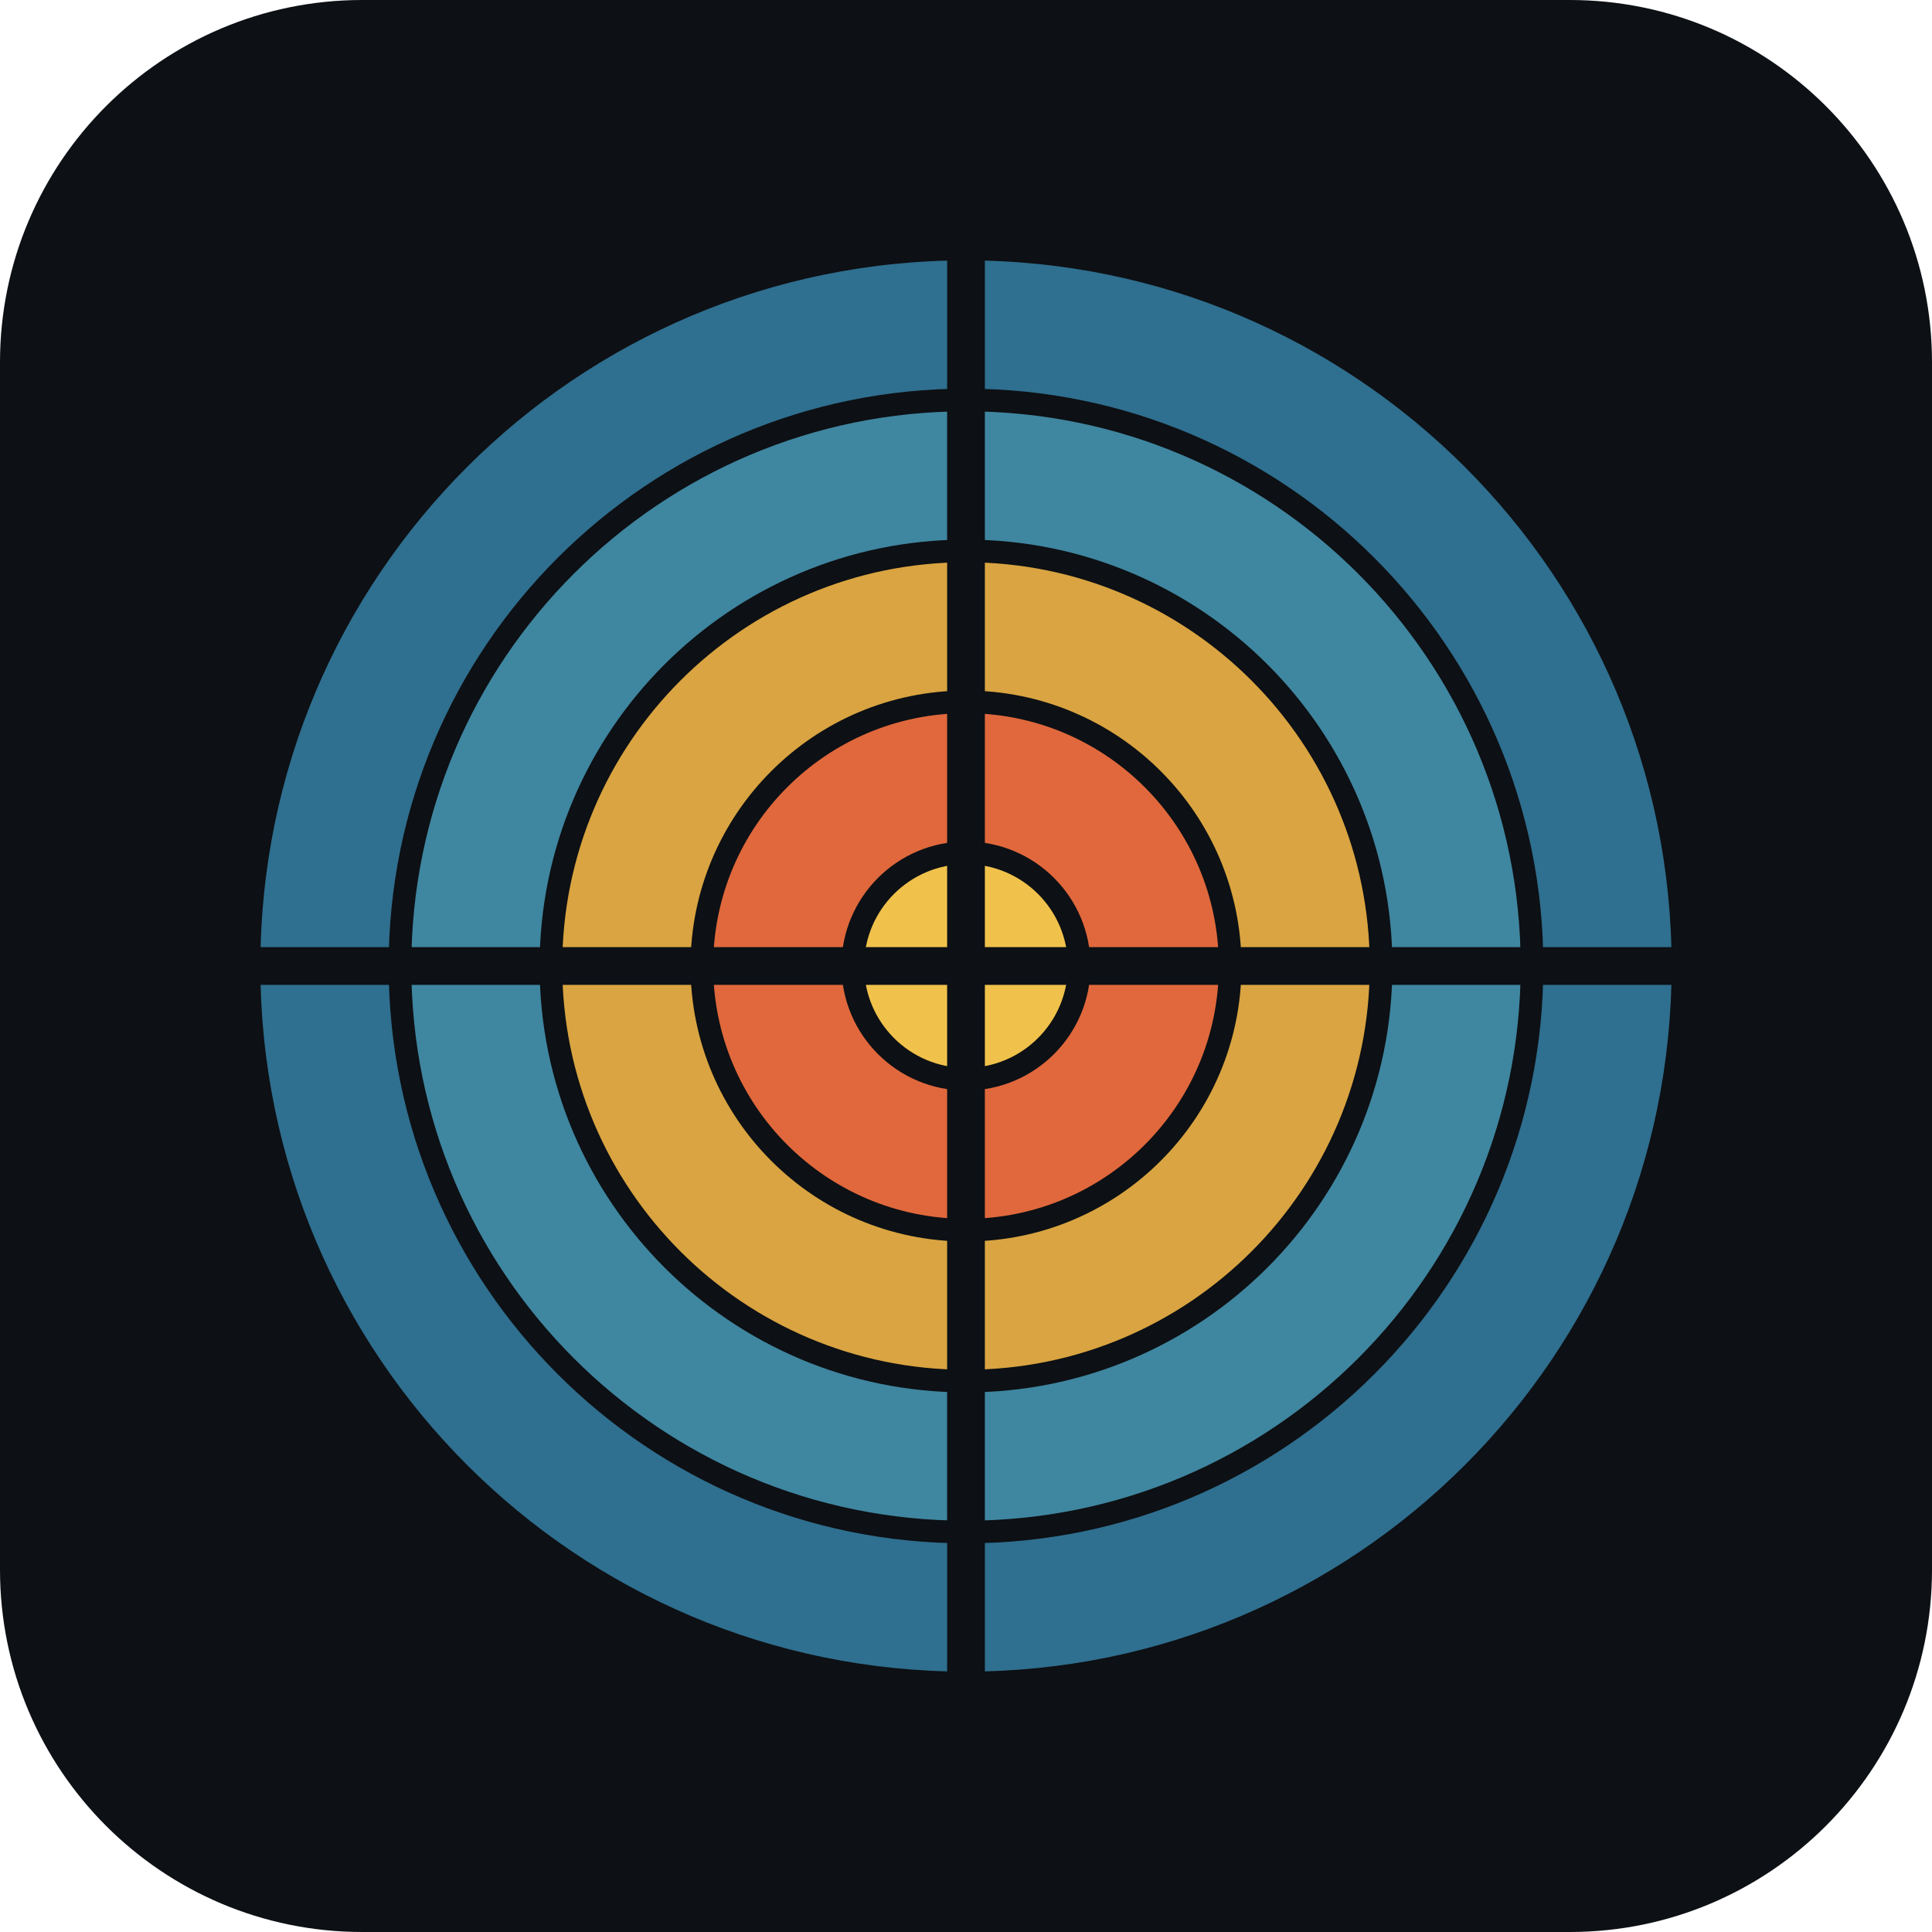
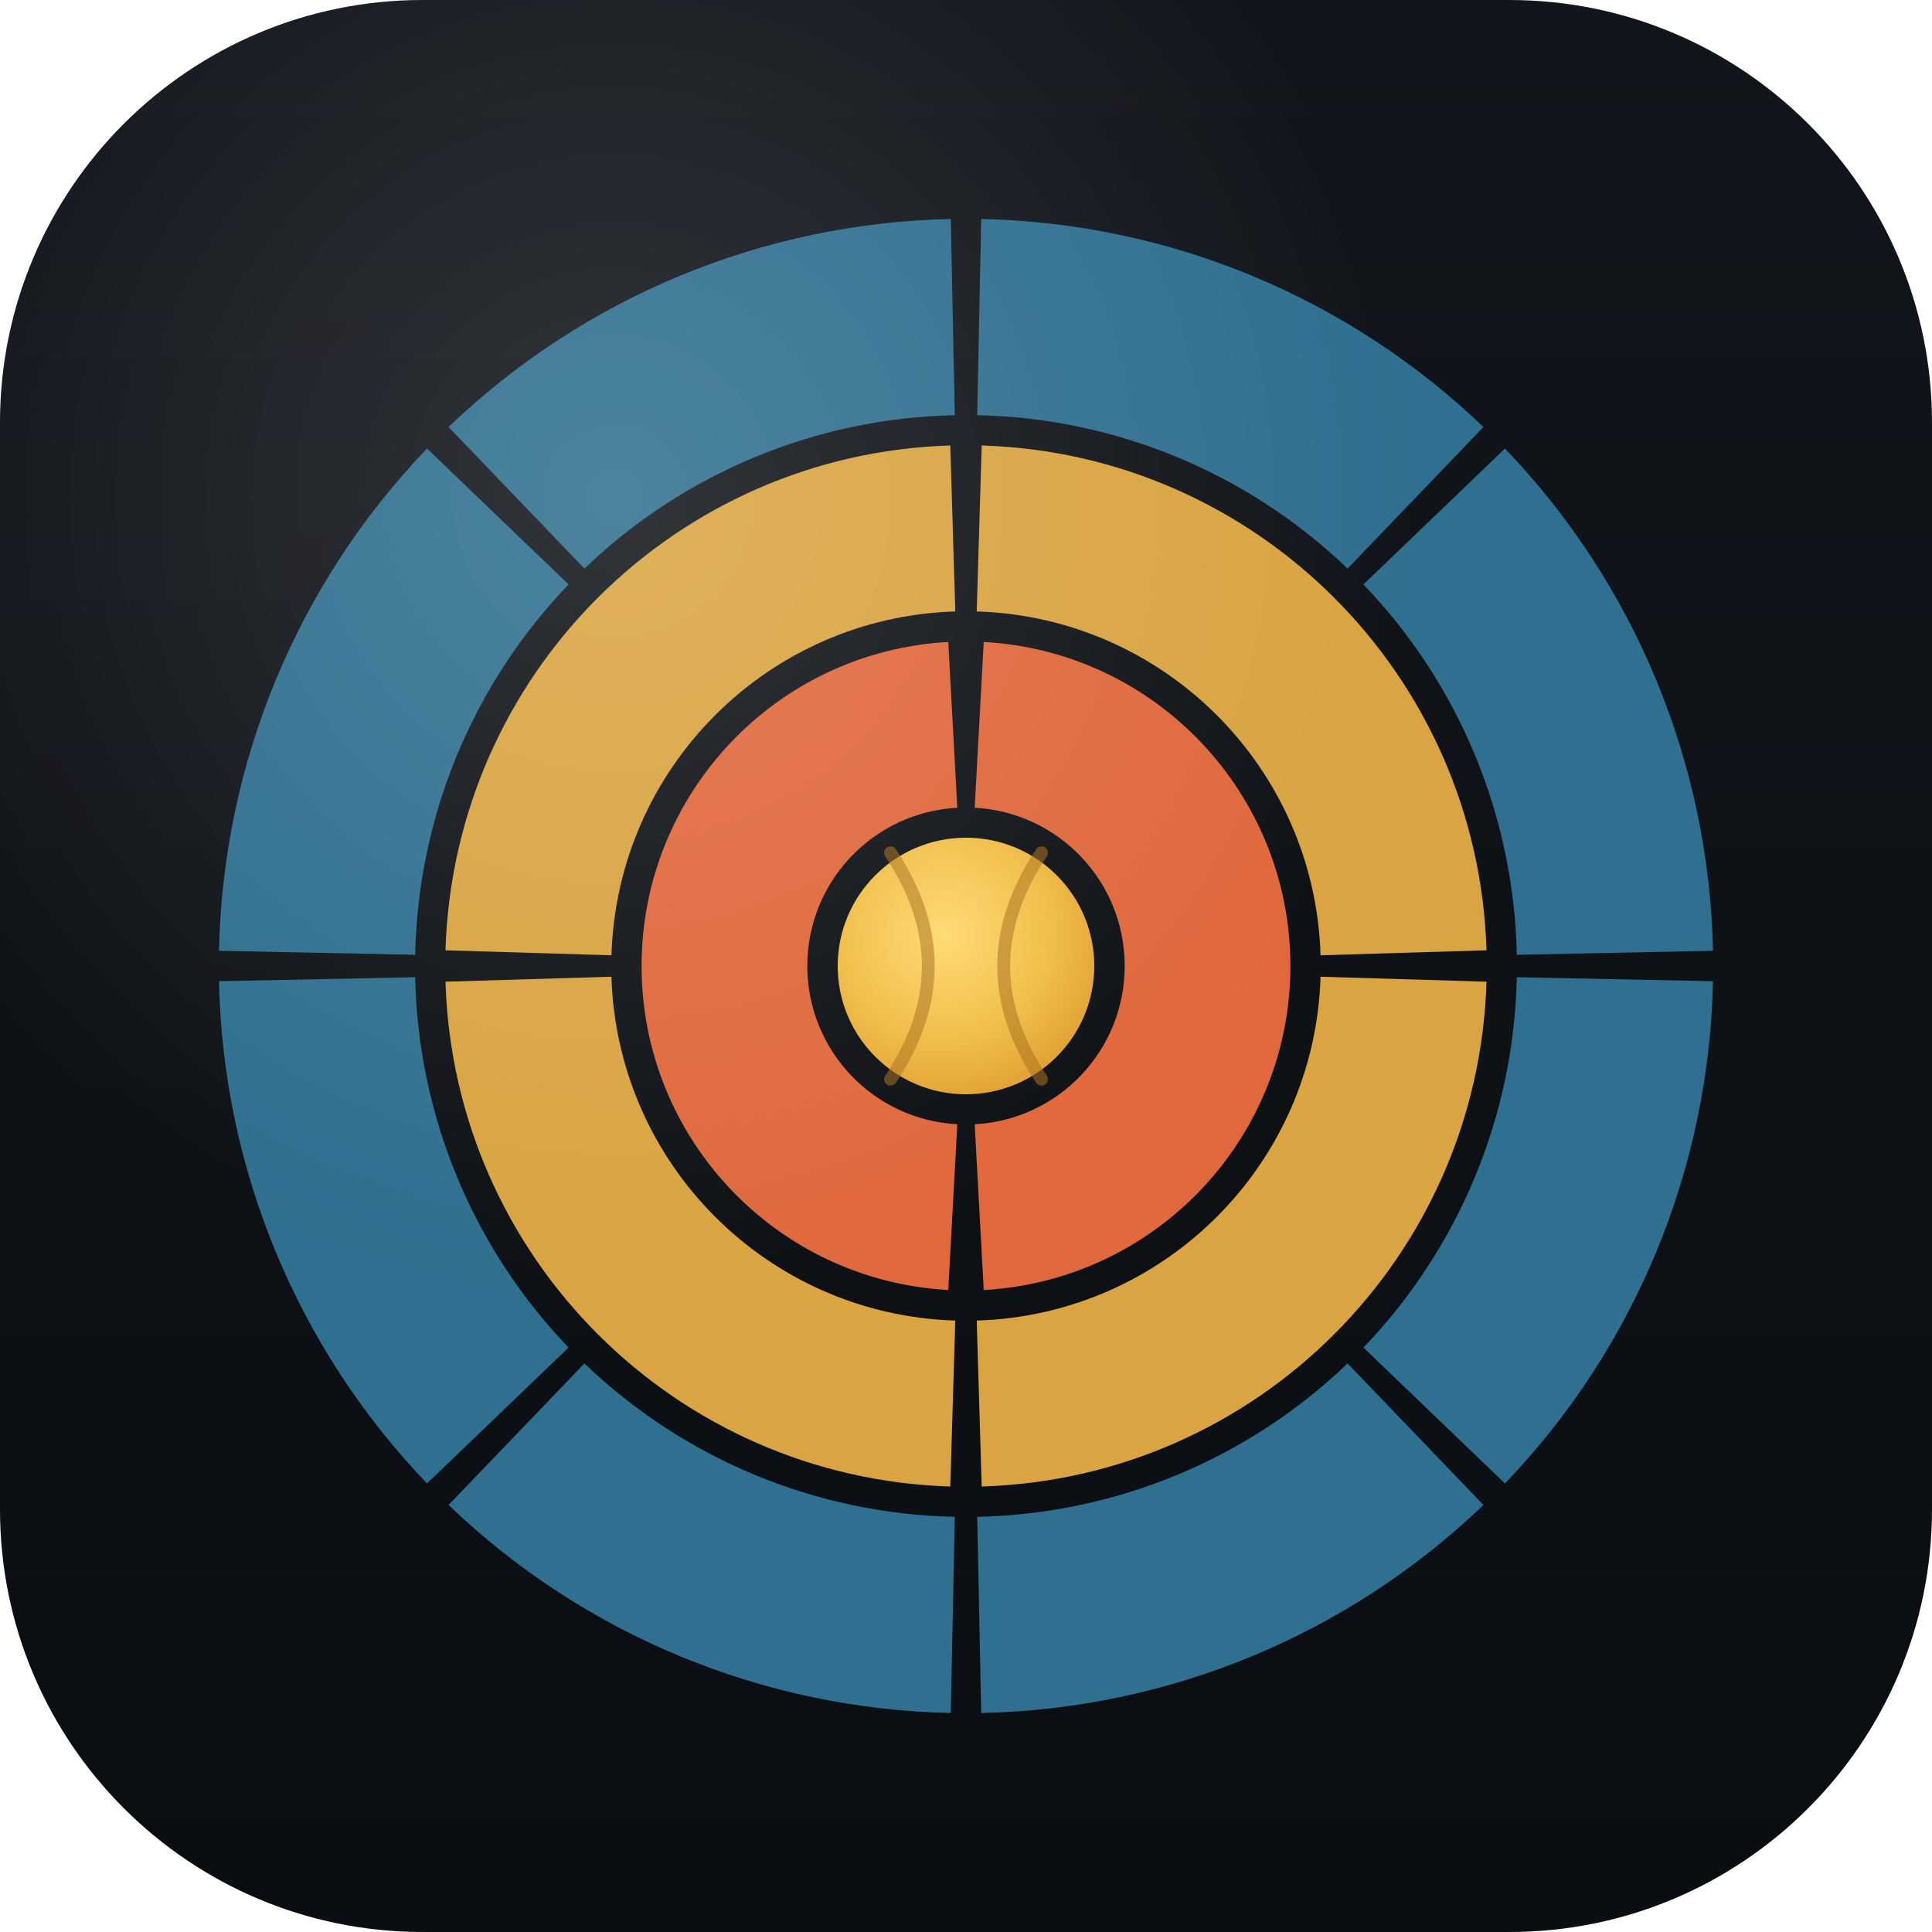
- <svg xmlns="http://www.w3.org/2000/svg" viewBox="0 0 512 512" width="512" height="512">
-   <rect width="512" height="512" rx="96" fill="#0d1014" />
-   <g transform="translate(256,256)" stroke="#0d1014" stroke-width="6">
-     <circle r="190" fill="#2f6f8f" />
-     <circle r="150" fill="#3f86a0" />
-     <circle r="110" fill="#d9a441" />
-     <circle r="70" fill="#e0683c" />
-     <circle r="30" fill="#f0c14b" />
-     <line x1="0" y1="-200" x2="0" y2="200" stroke="#0d1014" stroke-width="10" />
-     <line x1="-200" y1="0" x2="200" y2="0" stroke="#0d1014" stroke-width="10" />
+ <svg xmlns="http://www.w3.org/2000/svg" viewBox="0 0 512 512" width="512" height="512" role="img" aria-label="TennisArc">
+   <defs>
+     <linearGradient id="tile" x1="0" y1="0" x2="0" y2="1">
+       <stop offset="0" stop-color="#12161c" />
+       <stop offset="1" stop-color="#0a0d11" />
+     </linearGradient>
+     <radialGradient id="core" cx="42%" cy="38%" r="68%">
+       <stop offset="0" stop-color="#ffd970" />
+       <stop offset="0.6" stop-color="#f0bd45" />
+       <stop offset="1" stop-color="#e09c2f" />
+     </radialGradient>
+     <radialGradient id="sheen" cx="32%" cy="26%" r="75%">
+       <stop offset="0" stop-color="#ffffff" stop-opacity="0.14" />
+       <stop offset="0.55" stop-color="#ffffff" stop-opacity="0" />
+     </radialGradient>
+   </defs>
+   <rect width="512" height="512" rx="112" fill="url(#tile)" />
+   <path fill="#2f6f8f" d="M260.03 58.04A198 198 0 0 1 393.13 113.17L357.12 150.68A146 146 0 0 0 258.97 110.03Z" />
+   <path fill="#2f6f8f" d="M398.83 118.87A198 198 0 0 1 453.96 251.97L401.97 253.03A146 146 0 0 0 361.32 154.88Z" />
+   <path fill="#2f6f8f" d="M453.96 260.03A198 198 0 0 1 398.83 393.13L361.32 357.12A146 146 0 0 0 401.97 258.97Z" />
+   <path fill="#2f6f8f" d="M393.13 398.83A198 198 0 0 1 260.03 453.96L258.97 401.97A146 146 0 0 0 357.12 361.32Z" />
+   <path fill="#2f6f8f" d="M251.97 453.96A198 198 0 0 1 118.87 398.83L154.88 361.32A146 146 0 0 0 253.03 401.97Z" />
+   <path fill="#2f6f8f" d="M113.17 393.13A198 198 0 0 1 58.04 260.03L110.03 258.97A146 146 0 0 0 150.68 357.12Z" />
+   <path fill="#2f6f8f" d="M58.04 251.97A198 198 0 0 1 113.17 118.87L150.68 154.88A146 146 0 0 0 110.03 253.03Z" />
+   <path fill="#2f6f8f" d="M118.87 113.17A198 198 0 0 1 251.97 58.04L253.03 110.03A146 146 0 0 0 154.88 150.68Z" />
+   <path fill="#d9a441" d="M260.16 118.06A138 138 0 0 1 393.94 251.84L349.96 253.16A94 94 0 0 0 258.84 162.04Z" />
+   <path fill="#d9a441" d="M393.94 260.16A138 138 0 0 1 260.16 393.94L258.84 349.96A94 94 0 0 0 349.96 258.84Z" />
+   <path fill="#d9a441" d="M251.84 393.94A138 138 0 0 1 118.06 260.16L162.04 258.84A94 94 0 0 0 253.16 349.96Z" />
+   <path fill="#d9a441" d="M118.06 251.84A138 138 0 0 1 251.84 118.06L253.16 162.04A94 94 0 0 0 162.04 253.16Z" />
+   <path fill="#e0683c" d="M260.70 170.13A86 86 0 0 1 260.70 341.87L258.30 297.94A42 42 0 0 0 258.30 214.06Z" />
+   <path fill="#e0683c" d="M251.30 341.87A86 86 0 0 1 251.30 170.13L253.70 214.06A42 42 0 0 0 253.70 297.94Z" />
+   <circle cx="256" cy="256" r="34" fill="url(#core)" />
+   <g fill="none" stroke="#a9701b" stroke-opacity="0.55" stroke-width="3.4" stroke-linecap="round">
+     <path d="M236 226 Q256 256 236 286" />
+     <path d="M276 226 Q256 256 276 286" />
  </g>
+   <rect width="512" height="512" rx="112" fill="url(#sheen)" />
</svg>
